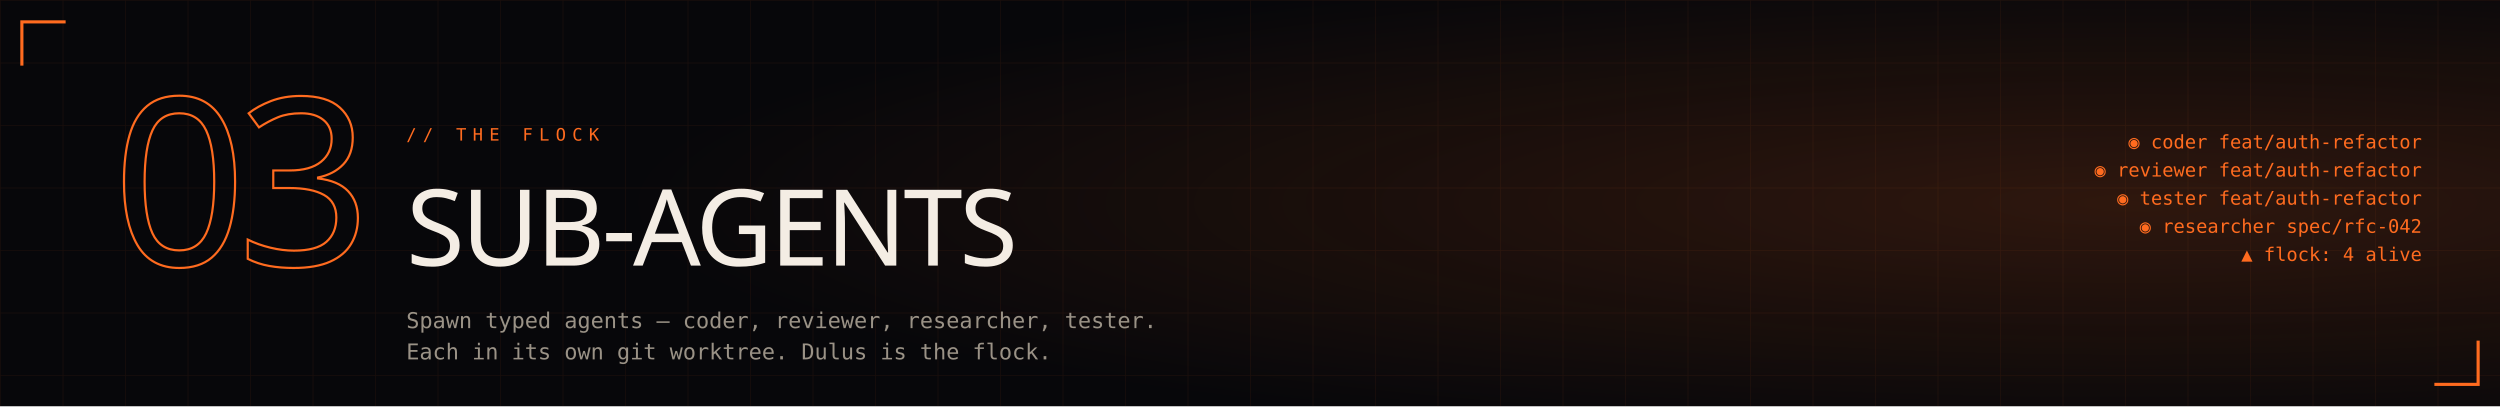
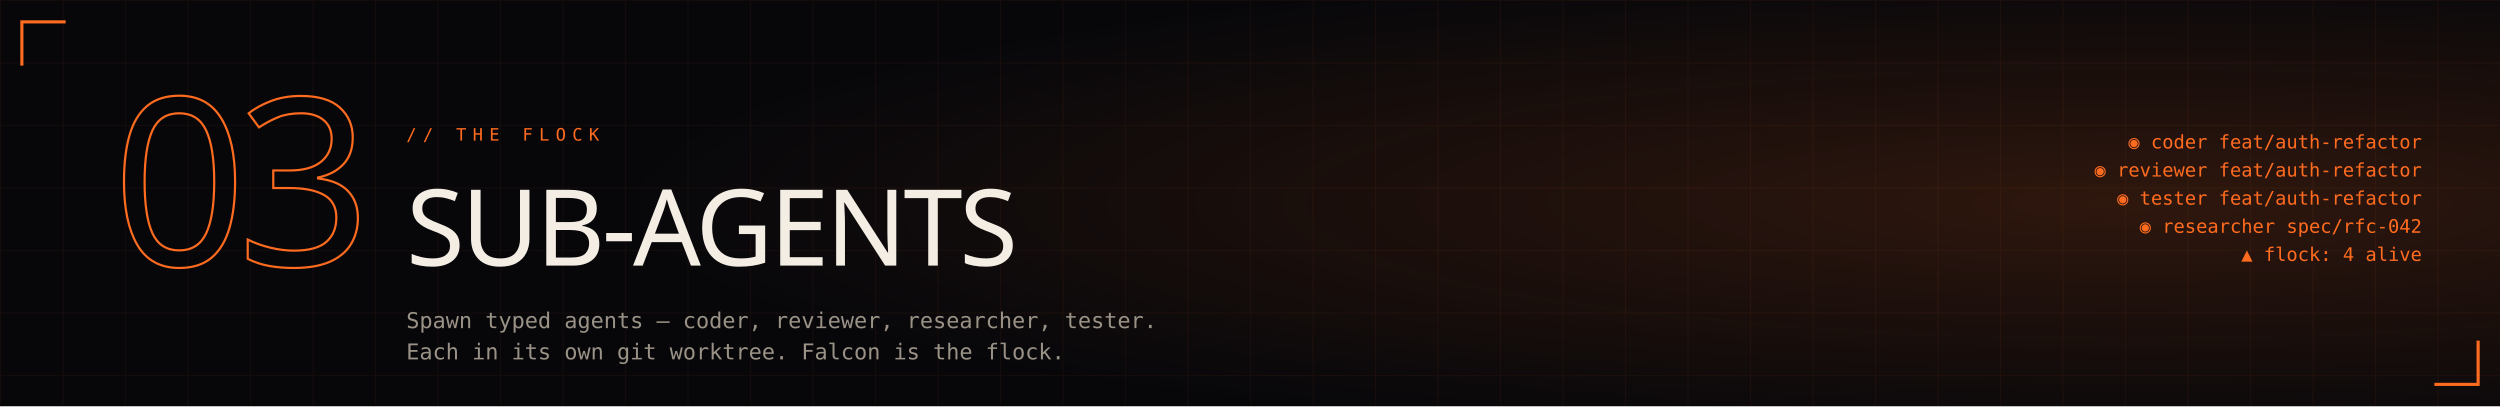
<svg xmlns="http://www.w3.org/2000/svg" viewBox="0 0 1600 260" width="1600" height="260" font-family="'JetBrains Mono',monospace">
  <defs>
    <pattern id="g" width="40" height="40" patternUnits="userSpaceOnUse">
      <path d="M 40 0 L 0 0 0 40" fill="none" stroke="#ff6b1f" stroke-opacity="0.07" />
    </pattern>
    <radialGradient id="gl" cx="85%" cy="50%" r="60%">
      <stop offset="0%" stop-color="#ff6b1f" stop-opacity="0.16" />
      <stop offset="100%" stop-color="#ff6b1f" stop-opacity="0" />
    </radialGradient>
  </defs>
  <rect width="1600" height="260" fill="#07070a" />
  <rect width="1600" height="260" fill="url(#g)" />
  <rect width="1600" height="260" fill="url(#gl)" />
  <g stroke="#ff6b1f" stroke-width="2" fill="none">
    <path d="M 14 42 L 14 14 L 42 14" />
    <path d="M 1558 246 L 1586 246 L 1586 218" />
  </g>
  <text x="72" y="170" font-family="'Archivo Black',Impact,sans-serif" font-size="150" fill="none" stroke="#ff6b1f" stroke-width="1.4" letter-spacing="-6">03</text>
  <g transform="translate(260,0)">
    <text x="0" y="90" font-size="11" letter-spacing="4" fill="#ff6b1f">// THE FLOCK</text>
    <text x="0" y="170" font-family="'Archivo Black',Impact,sans-serif" font-size="68" fill="#f4ede4" letter-spacing="-2">SUB-AGENTS</text>
    <text x="0" y="210" font-size="14" fill="#9a9286">Spawn typed agents — coder, reviewer, researcher, tester.</text>
-     <text x="0" y="230" font-size="14" fill="#9a9286">Each in its own git worktree. Dulus is the flock.</text>
+     <text x="0" y="230" font-size="14" fill="#9a9286">Each in its own git worktree. Falcon is the flock.</text>
  </g>
  <g font-size="12" fill="#ff6b1f" font-family="'JetBrains Mono',monospace">
    <text x="1550" y="95" text-anchor="end">◉ coder      feat/auth-refactor</text>
    <text x="1550" y="113" text-anchor="end">◉ reviewer   feat/auth-refactor</text>
    <text x="1550" y="131" text-anchor="end">◉ tester     feat/auth-refactor</text>
    <text x="1550" y="149" text-anchor="end">◉ researcher spec/rfc-042</text>
    <text x="1550" y="167" text-anchor="end">▲ flock: 4 alive</text>
  </g>
</svg>
